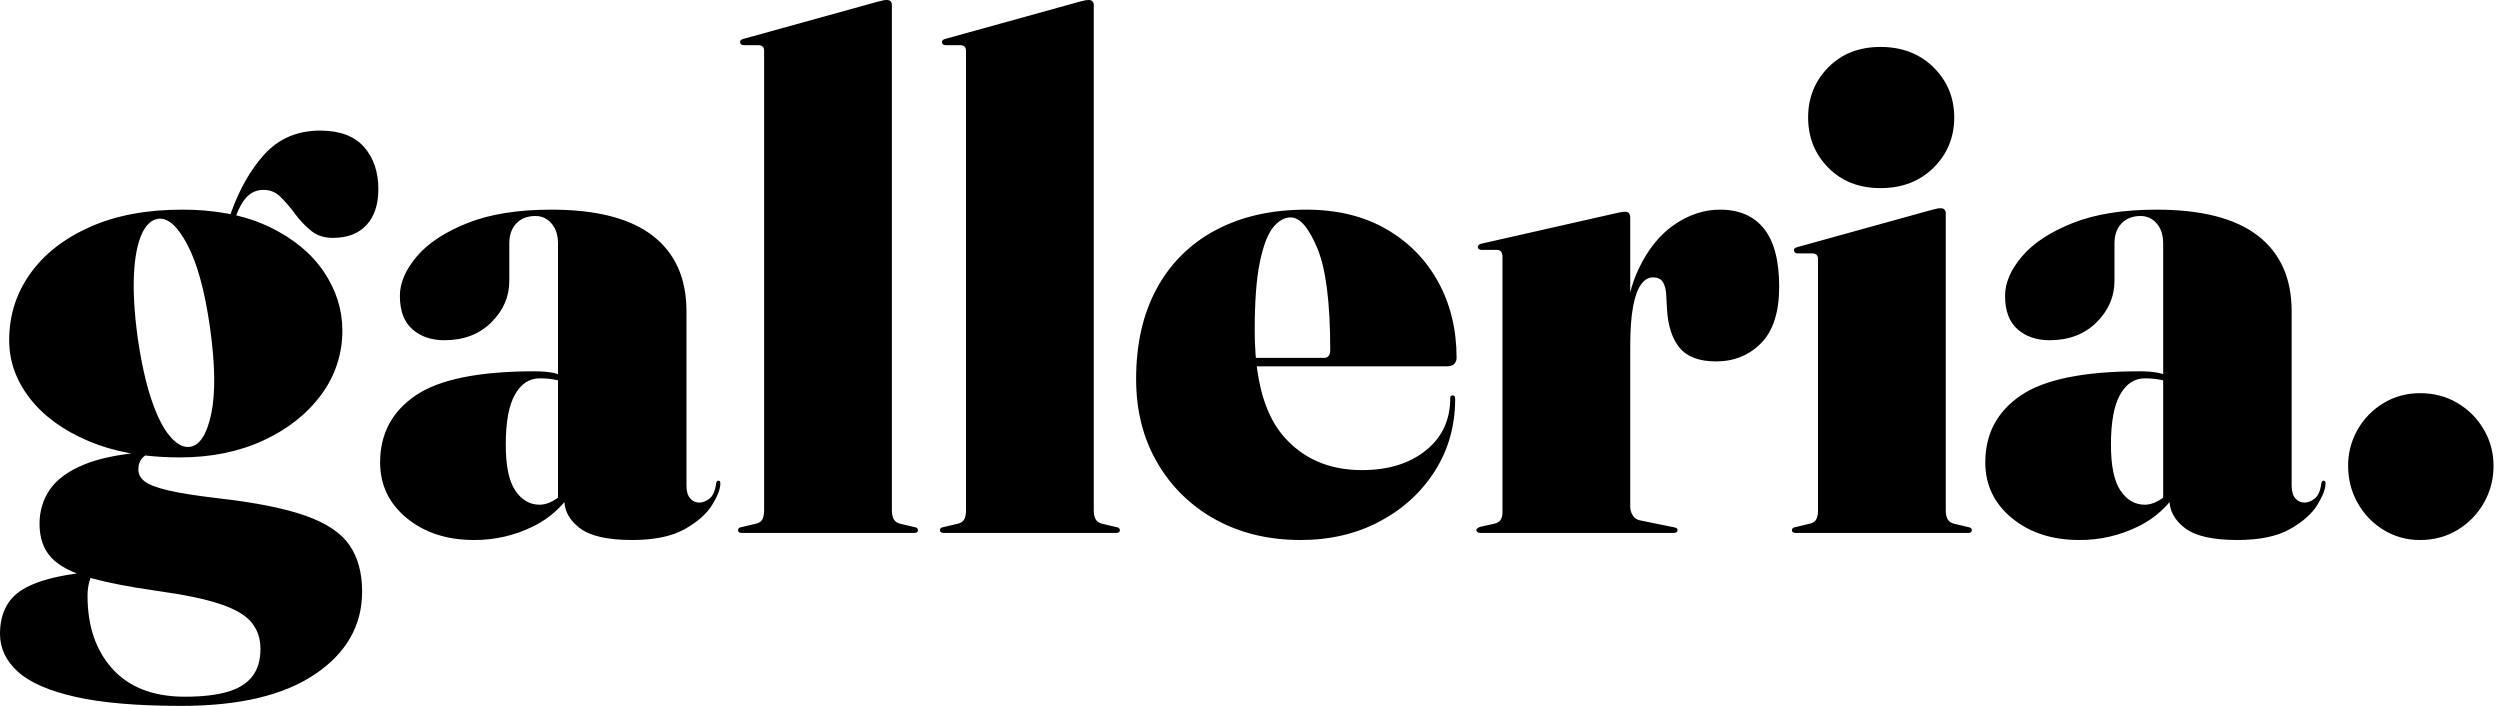
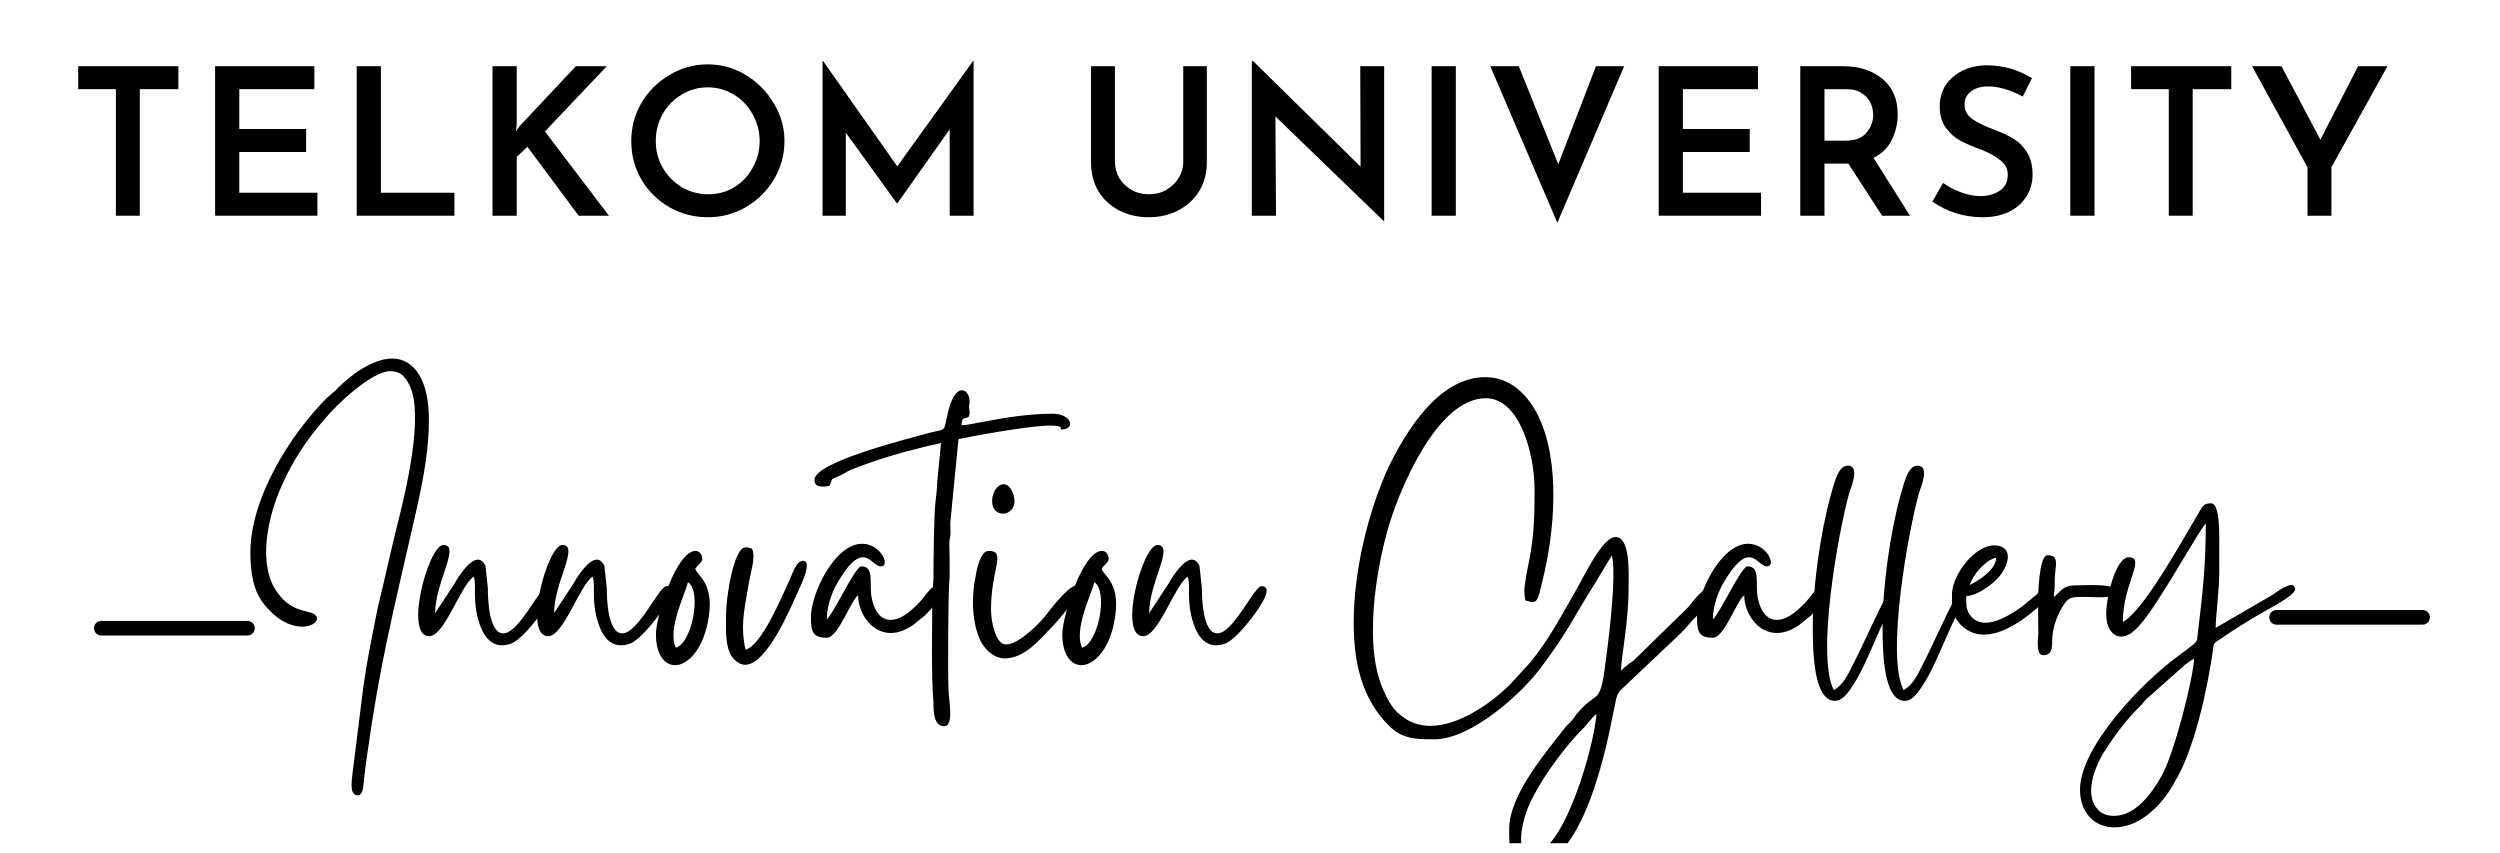
- <svg xmlns="http://www.w3.org/2000/svg" width="170" height="48" viewBox="0 0 170 48">
-   <path d="M12.336 48c3.936 0 6.968-.72 9.096-2.16 2.128-1.44 3.192-3.312 3.192-5.616 0-1.264-.284-2.312-.852-3.144-.568-.832-1.56-1.5-2.976-2.004s-3.388-.9-5.916-1.188c-1.504-.176-2.648-.356-3.432-.54-.784-.184-1.32-.388-1.608-.612-.288-.224-.432-.496-.432-.816 0-.32.088-.576.264-.768.059-.064.116-.117.173-.16l.03-.019.076.008c.726.082 1.489.123 2.289.123 2.112 0 4-.384 5.664-1.152 1.664-.768 2.976-1.804 3.936-3.108a7.21 7.21 0 001.44-4.38c0-1.408-.42-2.736-1.26-3.984-.84-1.248-2.072-2.264-3.696-3.048a10.812 10.812 0 00-2.12-.753l-.142-.032c.188-.499.402-.889.642-1.171.32-.376.728-.564 1.224-.564.448 0 .836.164 1.164.492.328.328.652.708.972 1.14.32.432.68.812 1.08 1.14.4.328.896.492 1.488.492.992 0 1.756-.292 2.292-.876.536-.584.804-1.396.804-2.436 0-1.184-.328-2.144-.984-2.88-.656-.736-1.648-1.104-2.976-1.104-1.552 0-2.82.544-3.804 1.632-.908 1.004-1.65 2.295-2.224 3.872l-.063.179-.255-.05a16.928 16.928 0 00-3.038-.257c-2.416 0-4.504.392-6.264 1.176-1.76.784-3.116 1.844-4.068 3.18C1.1 19.948.624 21.456.624 23.136c0 1.424.468 2.74 1.404 3.948.936 1.208 2.272 2.18 4.008 2.916.81.343 1.693.607 2.647.79l.244.044c-1.274.154-2.33.4-3.167.738-1.088.44-1.872 1.004-2.352 1.692-.48.688-.72 1.472-.72 2.352 0 .96.264 1.724.792 2.292.396.426.972.787 1.728 1.082l.015.007-.102.013c-1.649.233-2.872.61-3.669 1.13C.484 40.772 0 41.76 0 43.104c0 .976.404 1.832 1.212 2.568.808.736 2.116 1.308 3.924 1.716 1.808.408 4.208.612 7.2.612zm-.792-18.348c-.464-.552-.884-1.392-1.26-2.52-.376-1.128-.684-2.524-.924-4.188-.224-1.648-.308-3.064-.252-4.248.056-1.184.228-2.1.516-2.748.288-.648.664-1.004 1.128-1.068.656-.096 1.32.492 1.992 1.764.672 1.272 1.184 3.148 1.536 5.628.352 2.512.38 4.468.084 5.868-.296 1.4-.78 2.148-1.452 2.244-.448.064-.904-.18-1.368-.732zm1.032 17.724c-2.128 0-3.764-.624-4.908-1.872-1.144-1.248-1.716-2.912-1.716-4.992a3.569 3.569 0 01.173-1.133l.028-.079.147.041c1.132.306 2.584.584 4.356.835 1.856.256 3.296.556 4.32.9 1.024.344 1.736.764 2.136 1.26.4.496.6 1.088.6 1.776 0 .784-.188 1.416-.564 1.896-.376.48-.944.828-1.704 1.044-.76.216-1.716.324-2.868.324zM42.984 36.72c1.504 0 2.692-.244 3.564-.732.872-.488 1.496-1.036 1.872-1.644.376-.608.564-1.096.564-1.464 0-.08-.012-.132-.036-.156-.024-.024-.06-.036-.108-.036a.115.115 0 00-.084.036c-.024.024-.044.076-.06.156-.064.496-.212.836-.444 1.02-.232.184-.468.276-.708.276a.784.784 0 01-.612-.288c-.168-.192-.252-.48-.252-.864V21.168c0-2.24-.764-3.952-2.292-5.136-1.528-1.184-3.828-1.776-6.9-1.776-2.272 0-4.172.304-5.7.912-1.528.608-2.676 1.364-3.444 2.268-.768.904-1.152 1.796-1.152 2.676 0 1.024.284 1.784.852 2.28.568.496 1.292.744 2.172.744 1.312 0 2.376-.404 3.192-1.212.816-.808 1.224-1.748 1.224-2.82V16.56c0-.576.16-1.032.48-1.368.32-.336.752-.504 1.296-.504a1.4 1.4 0 011.092.504c.296.336.444.792.444 1.368v8.88l-.052-.017c-.336-.1-.759-.157-1.27-.171l-.262-.004c-3.792 0-6.492.548-8.1 1.644-1.608 1.096-2.412 2.612-2.412 4.548 0 1.536.604 2.8 1.812 3.792 1.208.992 2.732 1.488 4.572 1.488a8.91 8.91 0 004.02-.924 6.539 6.539 0 001.948-1.45l.181-.209.002.053c.05.6.343 1.13.88 1.59l.169.136c.704.536 1.888.804 3.552.804zm-6.288-2.4c-.672 0-1.224-.32-1.656-.96-.432-.64-.648-1.68-.648-3.12 0-1.536.208-2.672.624-3.408.416-.736.976-1.104 1.68-1.104.448 0 .84.04 1.176.12l.072.02v7.967l-.12.089c-.33.226-.652.356-.97.388l-.158.008zm25.488 1.92c.08 0 .14-.016.18-.048.04-.032.06-.08.06-.144a.183.183 0 00-.06-.132c-.04-.04-.116-.068-.228-.084l-.912-.216c-.208-.048-.356-.148-.444-.3-.088-.152-.132-.356-.132-.612V.336a.351.351 0 00-.084-.24C60.508.032 60.424 0 60.312 0c-.096 0-.18.008-.252.024-.072.016-.204.048-.396.096l-9.096 2.52a.533.533 0 00-.168.072.162.162 0 00-.072.144c0 .064.02.116.06.156.04.04.116.06.228.06h.936c.144 0 .248.032.312.096s.096.16.096.288v31.248c0 .256-.04.46-.12.612-.08.152-.232.252-.456.3l-.912.216c-.112.016-.188.044-.228.084a.183.183 0 00-.06.132c0 .064.024.112.072.144a.296.296 0 00.168.048h11.76zm13.728 0c.08 0 .14-.016.18-.048.04-.032.06-.08.06-.144a.183.183 0 00-.06-.132c-.04-.04-.116-.068-.228-.084l-.912-.216c-.208-.048-.356-.148-.444-.3-.088-.152-.132-.356-.132-.612V.336a.351.351 0 00-.084-.24C74.236.032 74.152 0 74.04 0c-.096 0-.18.008-.252.024-.072.016-.204.048-.396.096l-9.096 2.52a.533.533 0 00-.168.072.162.162 0 00-.072.144c0 .064.02.116.06.156.04.04.116.06.228.06h.936c.144 0 .248.032.312.096s.096.16.096.288v31.248c0 .256-.04.46-.12.612-.08.152-.232.252-.456.3l-.912.216c-.112.016-.188.044-.228.084a.183.183 0 00-.06.132c0 .064.024.112.072.144a.296.296 0 00.168.048h11.76zm12.528.48c2 0 3.792-.42 5.376-1.26 1.584-.84 2.836-1.984 3.756-3.432.92-1.448 1.38-3.084 1.38-4.908 0-.096-.02-.16-.06-.192a.207.207 0 00-.132-.048c-.016 0-.044.012-.084.036-.04.024-.06.076-.06.156 0 1.488-.556 2.676-1.668 3.564-1.112.888-2.556 1.332-4.332 1.332-2.208 0-3.976-.756-5.304-2.268-.94-1.071-1.548-2.594-1.823-4.568l-.028-.22h12.915c.192 0 .34-.036.445-.108l.071-.06a.578.578 0 00.156-.408c0-1.92-.416-3.64-1.248-5.16-.832-1.52-2.012-2.72-3.54-3.6-1.528-.88-3.34-1.32-5.436-1.32-2.352 0-4.396.46-6.132 1.38a9.64 9.64 0 00-4.02 3.96c-.944 1.72-1.416 3.78-1.416 6.18 0 2.144.48 4.04 1.44 5.688a10.213 10.213 0 003.96 3.864c1.68.928 3.608 1.392 5.784 1.392zm-3.065-12.675a21.599 21.599 0 01-.055-1.581c0-1.968.116-3.512.348-4.632.232-1.12.532-1.908.9-2.364.368-.456.768-.684 1.2-.684.624 0 1.228.7 1.812 2.1.584 1.4.876 3.708.876 6.924 0 .352-.144.528-.432.528h-4.625l-.024-.291zm28.409 12.195a.393.393 0 00.216-.048.162.162 0 00.072-.144.163.163 0 00-.048-.12c-.032-.032-.096-.056-.192-.072l-2.352-.48a.739.739 0 01-.456-.336 1.052 1.052 0 01-.168-.576V23.52c0-1.088.064-1.976.192-2.664.128-.688.308-1.192.54-1.512.232-.32.5-.48.804-.48.336 0 .568.112.696.336.128.224.2.512.216.864l.048.912c.064 1.168.352 2.06.864 2.676.512.616 1.336.924 2.472.924 1.232 0 2.256-.416 3.072-1.248.816-.832 1.224-2.112 1.224-3.84 0-1.76-.344-3.072-1.032-3.936-.688-.864-1.688-1.296-3-1.296-1.072 0-2.104.34-3.096 1.02-.992.68-1.804 1.688-2.436 3.024a8.783 8.783 0 00-.556 1.555l-.008.03v-5.101a.512.512 0 00-.032-.181l-.04-.083c-.048-.08-.136-.12-.264-.12a1.54 1.54 0 00-.276.024c-.088.016-.204.04-.348.072l-9.12 2.064a.388.388 0 00-.216.096c-.048.048-.072.096-.072.144 0 .048.024.092.072.132.048.04.104.06.168.06h1.056c.144 0 .244.044.3.132a.64.64 0 01.084.348v17.376c0 .192-.04.356-.12.492-.08.136-.232.228-.456.276l-.864.192a.542.542 0 00-.24.096c-.064.048-.096.096-.096.144 0 .048.024.092.072.132.048.04.12.06.216.06h13.104zm14.088-23.448c1.472 0 2.676-.464 3.612-1.392.936-.928 1.404-2.064 1.404-3.408 0-1.344-.468-2.48-1.404-3.408-.936-.928-2.14-1.392-3.612-1.392-1.456 0-2.64.464-3.552 1.392-.912.928-1.368 2.064-1.368 3.408 0 1.344.456 2.48 1.368 3.408.912.928 2.096 1.392 3.552 1.392zm5.976 23.448c.08 0 .14-.016.18-.048.04-.032.06-.08.06-.144a.183.183 0 00-.06-.132c-.04-.04-.116-.068-.228-.084l-.912-.216c-.208-.048-.356-.148-.444-.3-.088-.152-.132-.356-.132-.612V14.496a.351.351 0 00-.084-.24c-.056-.064-.14-.096-.252-.096-.096 0-.18.008-.252.024-.072.016-.204.048-.396.096l-9.096 2.52a.533.533 0 00-.168.072.162.162 0 00-.072.144c0 .064.02.116.06.156.04.04.116.06.228.06h.936c.144 0 .248.032.312.096s.096.16.096.288v17.088c0 .256-.04.46-.12.612-.08.152-.232.252-.456.3l-.912.216c-.112.016-.188.044-.228.084a.183.183 0 00-.06.132c0 .064.024.112.072.144a.296.296 0 00.168.048h11.76zm18.288.48c1.504 0 2.692-.244 3.564-.732.872-.488 1.496-1.036 1.872-1.644.376-.608.564-1.096.564-1.464 0-.08-.012-.132-.036-.156-.024-.024-.06-.036-.108-.036a.115.115 0 00-.084.036c-.024.024-.044.076-.06.156-.064.496-.212.836-.444 1.02-.232.184-.468.276-.708.276a.784.784 0 01-.612-.288c-.168-.192-.252-.48-.252-.864V21.168c0-2.24-.764-3.952-2.292-5.136-1.528-1.184-3.828-1.776-6.9-1.776-2.272 0-4.172.304-5.7.912-1.528.608-2.676 1.364-3.444 2.268-.768.904-1.152 1.796-1.152 2.676 0 1.024.284 1.784.852 2.28.568.496 1.292.744 2.172.744 1.312 0 2.376-.404 3.192-1.212.816-.808 1.224-1.748 1.224-2.82V16.56c0-.576.16-1.032.48-1.368.32-.336.752-.504 1.296-.504a1.4 1.4 0 011.092.504c.296.336.444.792.444 1.368v8.88l-.052-.017c-.336-.1-.759-.157-1.27-.171l-.262-.004c-3.792 0-6.492.548-8.1 1.644-1.608 1.096-2.412 2.612-2.412 4.548 0 1.536.604 2.8 1.812 3.792 1.208.992 2.732 1.488 4.572 1.488a8.91 8.91 0 004.02-.924 6.539 6.539 0 001.948-1.45l.181-.209.002.053c.05.6.343 1.13.88 1.59l.169.136c.704.536 1.888.804 3.552.804zm-6.288-2.4c-.672 0-1.224-.32-1.656-.96-.432-.64-.648-1.68-.648-3.12 0-1.536.208-2.672.624-3.408.416-.736.976-1.104 1.68-1.104.448 0 .84.04 1.176.12l.072.02v7.967l-.12.089c-.33.226-.652.356-.97.388l-.158.008zm18.72 2.4c.944 0 1.792-.228 2.544-.684A5.045 5.045 0 00168.9 34.2c.44-.768.66-1.608.66-2.52 0-.896-.22-1.72-.66-2.472a5.007 5.007 0 00-1.788-1.8c-.752-.448-1.6-.672-2.544-.672-.912 0-1.74.224-2.484.672a4.942 4.942 0 00-1.764 1.8 4.876 4.876 0 00-.648 2.472c0 .912.216 1.752.648 2.52a4.981 4.981 0 001.764 1.836 4.66 4.66 0 002.484.684z" fill="#000" fill-rule="nonzero" />
+ <svg xmlns="http://www.w3.org/2000/svg" width="170" zoomAndPan="magnify" viewBox="0 0 127.5 43.5" height="58" preserveAspectRatio="xMidYMid meet" version="1.0">
+   <defs>
+     <g />
+     <clipPath id="63002f90e9">
+       <path d="M 69 19 L 89 19 L 89 43.004 L 69 43.004 Z M 69 19 " clip-rule="nonzero" />
+     </clipPath>
+   </defs>
+   <g fill="#000000" fill-opacity="1">
+     <g transform="translate(3.488183, 11.00127)">
+       <g>
+         <path d="M 5.609 -7.625 L 5.609 -6.453 L 3.641 -6.453 L 3.641 0 L 2.422 0 L 2.422 -6.453 L 0.5 -6.453 L 0.5 -7.625 Z M 5.609 -7.625 " />
+       </g>
+     </g>
+   </g>
+   <g fill="#000000" fill-opacity="1">
+     <g transform="translate(9.92308, 11.00127)">
+       <g>
+         <path d="M 6.109 -7.625 L 6.109 -6.453 L 2.281 -6.453 L 2.281 -4.422 L 5.688 -4.422 L 5.688 -3.25 L 2.281 -3.25 L 2.281 -1.172 L 6.266 -1.172 L 6.266 0 L 1.047 0 L 1.047 -7.625 Z M 6.109 -7.625 " />
+       </g>
+     </g>
+   </g>
+   <g fill="#000000" fill-opacity="1">
+     <g transform="translate(17.14394, 11.00127)">
+       <g>
+         <path d="M 2.281 -7.625 L 2.281 -1.172 L 6.031 -1.172 L 6.031 0 L 1.047 0 L 1.047 -7.625 Z M 2.281 -7.625 " />
+       </g>
+     </g>
+   </g>
+   <g fill="#000000" fill-opacity="1">
+     <g transform="translate(24.07139, 11.00127)">
+       <g>
+         <path d="M 2.25 -4.312 L 2.422 -4.562 L 5.297 -7.625 L 6.875 -7.625 L 3.719 -4.297 L 6.984 0 L 5.438 0 L 2.828 -3.516 L 2.281 -3 L 2.281 0 L 1.047 0 L 1.047 -7.625 L 2.281 -7.625 L 2.281 -4.703 Z M 2.25 -4.312 " />
+       </g>
+     </g>
+   </g>
+   <g fill="#000000" fill-opacity="1">
+     <g transform="translate(31.61713, 11.00127)">
+       <g>
+         <path d="M 0.578 -3.812 C 0.578 -4.508 0.75 -5.156 1.094 -5.75 C 1.445 -6.344 1.922 -6.816 2.516 -7.172 C 3.117 -7.535 3.773 -7.719 4.484 -7.719 C 5.18 -7.719 5.828 -7.535 6.422 -7.172 C 7.016 -6.816 7.488 -6.336 7.844 -5.734 C 8.207 -5.141 8.391 -4.5 8.391 -3.812 C 8.391 -3.102 8.211 -2.453 7.859 -1.859 C 7.504 -1.266 7.023 -0.789 6.422 -0.438 C 5.828 -0.094 5.18 0.078 4.484 0.078 C 3.773 0.078 3.117 -0.094 2.516 -0.438 C 1.922 -0.781 1.445 -1.25 1.094 -1.844 C 0.75 -2.438 0.578 -3.094 0.578 -3.812 Z M 1.828 -3.812 C 1.828 -3.312 1.945 -2.852 2.188 -2.438 C 2.426 -2.031 2.75 -1.703 3.156 -1.453 C 3.57 -1.211 4.023 -1.094 4.516 -1.094 C 4.992 -1.094 5.43 -1.211 5.828 -1.453 C 6.223 -1.691 6.535 -2.02 6.766 -2.438 C 7.004 -2.852 7.125 -3.312 7.125 -3.812 C 7.125 -4.301 7.004 -4.754 6.766 -5.172 C 6.535 -5.598 6.219 -5.93 5.812 -6.172 C 5.406 -6.422 4.961 -6.547 4.484 -6.547 C 3.992 -6.547 3.547 -6.422 3.141 -6.172 C 2.734 -5.93 2.41 -5.598 2.172 -5.172 C 1.941 -4.754 1.828 -4.301 1.828 -3.812 Z M 1.828 -3.812 " />
+       </g>
+     </g>
+   </g>
+   <g fill="#000000" fill-opacity="1">
+     <g transform="translate(40.90246, 11.00127)">
+       <g>
+         <path d="M 8.75 -7.906 L 8.75 0 L 7.531 0 L 7.531 -4.406 L 4.859 -0.625 L 4.844 -0.625 L 2.234 -4.234 L 2.234 0 L 1.047 0 L 1.047 -7.906 L 1.062 -7.906 L 4.859 -2.516 L 8.734 -7.906 Z M 8.75 -7.906 " />
+       </g>
+     </g>
+   </g>
+   <g fill="#000000" fill-opacity="1">
+     <g transform="translate(54.70494, 11.00127)">
+       <g>
+         <path d="M 2.156 -2.75 C 2.156 -2.457 2.227 -2.18 2.375 -1.922 C 2.531 -1.672 2.738 -1.469 3 -1.312 C 3.27 -1.164 3.562 -1.094 3.875 -1.094 C 4.207 -1.094 4.504 -1.164 4.766 -1.312 C 5.035 -1.469 5.25 -1.672 5.406 -1.922 C 5.562 -2.172 5.641 -2.445 5.641 -2.75 L 5.641 -7.625 L 6.844 -7.625 L 6.844 -2.719 C 6.844 -2.164 6.711 -1.676 6.453 -1.25 C 6.191 -0.832 5.832 -0.504 5.375 -0.266 C 4.926 -0.035 4.426 0.078 3.875 0.078 C 3.332 0.078 2.832 -0.035 2.375 -0.266 C 1.926 -0.504 1.57 -0.832 1.312 -1.25 C 1.062 -1.676 0.938 -2.164 0.938 -2.719 L 0.938 -7.625 L 2.156 -7.625 Z M 2.156 -2.75 " />
+       </g>
+     </g>
+   </g>
+   <g fill="#000000" fill-opacity="1">
+     <g transform="translate(62.79561, 11.00127)">
+       <g>
+         <path d="M 7.797 -7.625 L 7.797 0.266 L 7.766 0.266 L 2.25 -5.062 L 2.281 0 L 1.047 0 L 1.047 -7.891 L 1.109 -7.891 L 6.594 -2.5 L 6.578 -7.625 Z M 7.797 -7.625 " />
+       </g>
+     </g>
+   </g>
+   <g fill="#000000" fill-opacity="1">
+     <g transform="translate(71.96568, 11.00127)">
+       <g>
+         <path d="M 2.281 -7.625 L 2.281 0 L 1.047 0 L 1.047 -7.625 Z M 2.281 -7.625 " />
+       </g>
+     </g>
+   </g>
+   <g fill="#000000" fill-opacity="1">
+     <g transform="translate(75.61302, 11.00127)">
+       <g>
+         <path d="M 7.219 -7.625 L 3.812 0.359 L 0.391 -7.625 L 1.844 -7.625 L 3.859 -2.625 L 5.781 -7.625 Z M 7.219 -7.625 " />
+       </g>
+     </g>
+   </g>
+   <g fill="#000000" fill-opacity="1">
+     <g transform="translate(83.54651, 11.00127)">
+       <g>
+         <path d="M 6.109 -7.625 L 6.109 -6.453 L 2.281 -6.453 L 2.281 -4.422 L 5.688 -4.422 L 5.688 -3.25 L 2.281 -3.25 L 2.281 -1.172 L 6.266 -1.172 L 6.266 0 L 1.047 0 L 1.047 -7.625 Z M 6.109 -7.625 " />
+       </g>
+     </g>
+   </g>
+   <g fill="#000000" fill-opacity="1">
+     <g transform="translate(90.76737, 11.00127)">
+       <g>
+         <path d="M 5.219 0 L 3.5 -2.656 L 2.281 -2.656 L 2.281 0 L 1.047 0 L 1.047 -7.625 L 3.203 -7.625 C 4.055 -7.625 4.738 -7.406 5.25 -6.969 C 5.758 -6.539 6.016 -5.941 6.016 -5.172 C 6.016 -4.711 5.914 -4.281 5.719 -3.875 C 5.52 -3.469 5.207 -3.16 4.781 -2.953 L 6.641 0 Z M 2.281 -3.828 L 3.359 -3.828 C 3.848 -3.828 4.203 -3.961 4.422 -4.234 C 4.648 -4.504 4.766 -4.805 4.766 -5.141 C 4.766 -5.336 4.723 -5.535 4.641 -5.734 C 4.555 -5.93 4.41 -6.098 4.203 -6.234 C 4.004 -6.379 3.738 -6.453 3.406 -6.453 L 2.281 -6.453 Z M 2.281 -3.828 " />
+       </g>
+     </g>
+   </g>
+   <g fill="#000000" fill-opacity="1">
+     <g transform="translate(98.114, 11.00127)">
+       <g>
+         <path d="M 5.047 -6.078 C 4.391 -6.422 3.805 -6.594 3.297 -6.594 C 2.922 -6.594 2.625 -6.508 2.406 -6.344 C 2.188 -6.176 2.078 -5.945 2.078 -5.656 C 2.078 -5.363 2.211 -5.117 2.484 -4.922 C 2.766 -4.734 3.156 -4.547 3.656 -4.359 C 4.031 -4.223 4.348 -4.07 4.609 -3.906 C 4.879 -3.738 5.102 -3.504 5.281 -3.203 C 5.457 -2.91 5.547 -2.539 5.547 -2.094 C 5.547 -1.688 5.441 -1.316 5.234 -0.984 C 5.035 -0.66 4.742 -0.398 4.359 -0.203 C 3.973 -0.016 3.52 0.078 3 0.078 C 2.539 0.078 2.086 0.008 1.641 -0.125 C 1.191 -0.27 0.789 -0.469 0.438 -0.719 L 0.984 -1.672 C 1.242 -1.484 1.551 -1.32 1.906 -1.188 C 2.258 -1.062 2.586 -1 2.891 -1 C 3.254 -1 3.578 -1.086 3.859 -1.266 C 4.141 -1.441 4.281 -1.719 4.281 -2.094 C 4.281 -2.383 4.16 -2.625 3.922 -2.812 C 3.691 -3.008 3.367 -3.191 2.953 -3.359 C 2.516 -3.516 2.148 -3.672 1.859 -3.828 C 1.578 -3.984 1.332 -4.203 1.125 -4.484 C 0.914 -4.773 0.812 -5.133 0.812 -5.562 C 0.812 -6.176 1.023 -6.672 1.453 -7.047 C 1.879 -7.43 2.438 -7.641 3.125 -7.672 C 3.625 -7.672 4.062 -7.613 4.438 -7.5 C 4.82 -7.383 5.18 -7.223 5.516 -7.016 Z M 5.047 -6.078 " />
+       </g>
+     </g>
+   </g>
+   <g fill="#000000" fill-opacity="1">
+     <g transform="translate(104.5384, 11.00127)">
+       <g>
+         <path d="M 2.281 -7.625 L 2.281 0 L 1.047 0 L 1.047 -7.625 Z M 2.281 -7.625 " />
+       </g>
+     </g>
+   </g>
+   <g fill="#000000" fill-opacity="1">
+     <g transform="translate(108.1858, 11.00127)">
+       <g>
+         <path d="M 5.609 -7.625 L 5.609 -6.453 L 3.641 -6.453 L 3.641 0 L 2.422 0 L 2.422 -6.453 L 0.5 -6.453 L 0.5 -7.625 Z M 5.609 -7.625 " />
+       </g>
+     </g>
+   </g>
+   <g fill="#000000" fill-opacity="1">
+     <g transform="translate(114.6206, 11.00127)">
+       <g>
+         <path d="M 7.141 -7.625 L 4.281 -2.469 L 4.281 0 L 3.062 0 L 3.062 -2.469 L 0.234 -7.625 L 1.734 -7.625 L 3.719 -3.875 L 5.641 -7.625 Z M 7.141 -7.625 " />
+       </g>
+     </g>
+   </g>
+   <g fill="#000000" fill-opacity="1">
+     <g transform="translate(11.75719, 33.49745)">
+       <g>
+         <path d="M 1.012 -5.32 C 1.012 -4.27 1.172 -3.316 1.738 -2.648 C 2.426 -1.801 3.137 -1.539 3.641 -1.539 C 4.391 -1.539 4.715 -2.082 4.047 -2.266 C 3.844 -2.328 3.68 -2.348 3.48 -2.426 C 3.055 -2.57 2.73 -2.832 2.469 -3.176 C 1.293 -4.613 1.941 -7.242 2.59 -8.68 C 3.137 -9.953 3.902 -11.105 4.812 -12.137 C 5.359 -12.824 7.203 -14.566 8.133 -14.566 C 8.656 -14.566 8.879 -14.344 9.145 -13.816 C 9.852 -12.32 8.961 -8.559 8.598 -7.102 C 8.211 -5.582 7.891 -4.066 7.523 -2.57 C 7.203 -1.012 6.879 0.586 6.695 2.164 L 6.23 5.867 C 6.191 6.27 6.07 6.918 6.371 7.039 C 6.414 7.059 6.453 7.059 6.492 7.059 C 6.797 7.059 6.777 6.453 6.816 6.168 C 6.859 5.766 6.918 5.32 6.98 4.914 C 7.605 0.406 8.312 -2.348 9.305 -6.715 C 9.73 -8.559 10.68 -12.48 9.668 -14.301 C 9.285 -14.969 8.777 -15.211 8.254 -15.211 C 7.242 -15.211 6.129 -14.363 5.48 -13.715 C 5.301 -13.512 5.137 -13.41 4.938 -13.23 C 3.016 -11.309 1.012 -8.07 1.012 -5.32 Z M 1.012 -5.32 " />
+       </g>
+     </g>
+   </g>
+   <g fill="#000000" fill-opacity="1">
+     <g transform="translate(21.32104, 33.49745)">
+       <g>
+         <path d="M 0.566 -1.051 C 1.355 -1.051 2.164 -3.641 2.832 -4.086 C 3.016 -3.703 2.73 -2.895 3.137 -1.68 C 3.316 -1.133 3.66 -0.586 4.289 -0.586 C 4.41 -0.586 4.531 -0.605 4.672 -0.648 C 5.137 -0.77 5.785 -1.578 6.07 -1.941 C 6.191 -2.105 7.383 -3.602 6.594 -3.602 C 6.23 -3.602 5.16 -1.195 4.348 -1.195 C 3.602 -1.195 3.559 -2.992 3.559 -3.5 L 3.438 -4.633 C 3.336 -4.855 3.195 -4.957 3.055 -4.957 C 2.57 -4.957 1.961 -3.926 1.84 -3.703 L 0.871 -2.227 C 0.871 -3.805 2.184 -5.703 1.293 -5.703 C 0.527 -5.703 -0.727 -1.051 0.566 -1.051 Z M 0.566 -1.051 " />
+       </g>
+     </g>
+   </g>
+   <g fill="#000000" fill-opacity="1">
+     <g transform="translate(27.38689, 33.49745)">
+       <g>
+         <path d="M 0.566 -1.051 C 1.355 -1.051 2.164 -3.641 2.832 -4.086 C 3.016 -3.703 2.73 -2.895 3.137 -1.68 C 3.316 -1.133 3.66 -0.586 4.289 -0.586 C 4.41 -0.586 4.531 -0.605 4.672 -0.648 C 5.137 -0.77 5.785 -1.578 6.07 -1.941 C 6.191 -2.105 7.383 -3.602 6.594 -3.602 C 6.23 -3.602 5.16 -1.195 4.348 -1.195 C 3.602 -1.195 3.559 -2.992 3.559 -3.5 L 3.438 -4.633 C 3.336 -4.855 3.195 -4.957 3.055 -4.957 C 2.57 -4.957 1.961 -3.926 1.84 -3.703 L 0.871 -2.227 C 0.871 -3.805 2.184 -5.703 1.293 -5.703 C 0.527 -5.703 -0.727 -1.051 0.566 -1.051 Z M 0.566 -1.051 " />
+       </g>
+     </g>
+   </g>
+   <g fill="#000000" fill-opacity="1">
+     <g transform="translate(33.45275, 33.49745)">
+       <g>
+         <path d="M 1.012 -0.465 C 0.566 -1.395 1.496 -3.215 1.637 -3.805 C 2.348 -3.336 1.84 -0.688 1.012 -0.465 Z M 0 -1.152 C 0 -0.102 0.445 0.426 0.973 0.426 C 1.578 0.426 2.328 -0.281 2.629 -1.68 C 3.074 -3.762 2.105 -4.105 2.004 -4.492 C 2.105 -4.652 2.285 -4.773 2.348 -4.914 C 2.406 -5.078 2.285 -5.402 2.023 -5.402 C 1.031 -5.402 0 -2.062 0 -1.152 Z M 0 -1.152 " />
+       </g>
+     </g>
+   </g>
+   <g fill="#000000" fill-opacity="1">
+     <g transform="translate(37.01139, 33.49745)">
+       <g>
+         <path d="M 0.02 -2.203 C 0.02 -1.516 -0.082 -0.363 0.445 0.141 C 0.629 0.324 0.809 0.406 0.992 0.406 C 2.082 0.406 3.277 -2.426 3.582 -3.094 C 3.781 -3.539 4.469 -4.895 3.945 -4.895 C 3.559 -4.895 3.379 -4.125 3.176 -3.742 C 2.852 -3.055 1.82 -0.566 1.012 -0.363 C 0.75 -1.516 0.93 -2.305 1.133 -3.5 C 1.254 -4.328 1.559 -5.059 1.336 -5.523 C 1.195 -5.543 1.195 -5.582 1.012 -5.582 C 0.406 -5.582 0.02 -3.035 0.02 -2.203 Z M 0.02 -2.203 " />
+       </g>
+     </g>
+   </g>
+   <g fill="#000000" fill-opacity="1">
+     <g transform="translate(41.35859, 33.49745)">
+       <g>
+         <path d="M 0 -2.043 C 0 -1.316 0.062 -0.973 0.809 -0.973 C 1.395 -0.973 2.023 -2.871 2.406 -3.137 C 2.406 -2.266 3.055 -1.215 4.066 -1.215 C 4.41 -1.215 4.793 -1.336 5.199 -1.617 L 5.805 -2.105 C 6.836 -3.094 6.715 -3.602 6.414 -3.602 C 6.293 -3.602 6.148 -3.539 6.047 -3.398 C 5.766 -3.094 5.703 -2.914 5.32 -2.57 C 4.875 -2.125 4.449 -1.883 4.066 -1.883 C 3.641 -1.883 3.277 -2.203 3.113 -2.934 C 2.934 -3.703 3.277 -4.613 2.57 -4.613 C 2.305 -4.613 1.477 -2.895 1.07 -2.266 L 0.91 -2.023 C 0.809 -1.902 0.871 -1.98 0.809 -1.922 C 0.809 -2.59 1.094 -3.359 1.355 -3.781 C 1.941 -4.793 2.348 -5.078 2.648 -5.078 C 3.035 -5.078 3.277 -4.613 3.559 -4.613 C 4.086 -4.613 3.559 -5.766 2.609 -5.766 C 1.195 -5.766 0 -3.195 0 -2.043 Z M 0 -2.043 " />
+       </g>
+     </g>
+   </g>
+   <g fill="#000000" fill-opacity="1">
+     <g transform="translate(47.22225, 33.49745)">
+       <g>
+         <path d="M -5.684 -9.023 C -5.684 -8.738 -5.48 -8.68 -5.258 -8.68 C -5.137 -8.68 -5.016 -8.699 -4.914 -8.719 C -4.734 -9.102 -4.938 -9.023 -4.43 -9.223 C -4.188 -9.324 -4.004 -9.469 -3.762 -9.566 C -2.508 -10.055 -1.355 -10.398 -0.02 -10.723 C 0.184 -10.781 0.648 -10.863 0.77 -10.902 L 0.586 -9.023 C 0.566 -8.758 0.547 -8.312 0.504 -8.051 C 0.406 -7.465 0.383 -4.734 0.383 -3.965 L 0.324 -3.016 C 0.324 -1.539 0.262 0.871 0.383 2.328 C 0.383 2.812 0.406 3.539 0.93 3.539 C 1.457 3.539 1.152 2.145 1.152 1.68 C 1.113 0.789 1.133 -3.258 1.195 -3.863 C 1.234 -4.289 1.195 -5.199 1.195 -5.785 C 1.195 -6.07 1.254 -6.07 1.254 -6.332 C 1.254 -6.535 1.234 -6.777 1.254 -6.957 L 1.66 -11.105 C 2.145 -11.207 5.219 -11.793 6.332 -11.793 C 6.473 -11.793 6.574 -11.793 6.656 -11.773 C 6.898 -11.711 6.836 -11.793 6.898 -11.59 C 7.668 -11.59 7.426 -12.398 6.473 -12.398 C 5.238 -12.398 4.047 -12.199 2.871 -11.977 C 2.57 -11.934 2.145 -11.812 1.82 -11.812 C 1.82 -12.461 2.227 -11.934 2.227 -12.461 C 2.227 -12.582 2.203 -12.664 2.203 -12.723 C 2.184 -12.926 2.227 -12.766 2.227 -13.008 C 2.227 -13.332 2.062 -13.594 1.84 -13.594 C 1.578 -13.594 1.254 -13.23 1.051 -12.137 C 0.91 -11.449 0.973 -11.633 0.121 -11.41 C -1.031 -11.086 -5.684 -9.934 -5.684 -9.023 Z M -5.684 -9.023 " />
+       </g>
+     </g>
+   </g>
+   <g fill="#000000" fill-opacity="1">
+     <g transform="translate(49.56772, 33.49745)">
+       <g>
+         <path d="M 1.68 0.082 C 2.629 0.082 3.398 -0.809 3.883 -1.316 C 4.207 -1.637 5.422 -2.992 5.422 -3.379 C 5.422 -3.559 5.359 -3.621 5.281 -3.621 C 4.895 -3.621 3.824 -2.184 3.742 -2.082 C 3.438 -1.699 2.387 -0.629 1.738 -0.629 C 1.195 -0.629 0.973 -1.82 0.973 -2.426 C 0.973 -4.492 1.781 -5.402 0.848 -5.402 C 0.445 -5.402 0.242 -4.492 0.184 -4.066 C -0.039 -3.035 0 -1.637 0.484 -0.727 C 0.707 -0.344 1.133 0.082 1.68 0.082 Z M 1.031 -7.949 C 1.031 -7.504 1.293 -7.301 1.578 -7.301 C 1.98 -7.301 2.406 -7.746 2.023 -8.496 C 1.902 -8.719 1.762 -8.801 1.617 -8.801 C 1.316 -8.801 1.031 -8.414 1.031 -7.949 Z M 1.031 -7.949 " />
+       </g>
+     </g>
+   </g>
+   <g fill="#000000" fill-opacity="1">
+     <g transform="translate(54.17777, 33.49745)">
+       <g>
+         <path d="M 1.012 -0.465 C 0.566 -1.395 1.496 -3.215 1.637 -3.805 C 2.348 -3.336 1.84 -0.688 1.012 -0.465 Z M 0 -1.152 C 0 -0.102 0.445 0.426 0.973 0.426 C 1.578 0.426 2.328 -0.281 2.629 -1.68 C 3.074 -3.762 2.105 -4.105 2.004 -4.492 C 2.105 -4.652 2.285 -4.773 2.348 -4.914 C 2.406 -5.078 2.285 -5.402 2.023 -5.402 C 1.031 -5.402 0 -2.062 0 -1.152 Z M 0 -1.152 " />
+       </g>
+     </g>
+   </g>
+   <g fill="#000000" fill-opacity="1">
+     <g transform="translate(57.73641, 33.49745)">
+       <g>
+         <path d="M 0.566 -1.051 C 1.355 -1.051 2.164 -3.641 2.832 -4.086 C 3.016 -3.703 2.73 -2.895 3.137 -1.68 C 3.316 -1.133 3.66 -0.586 4.289 -0.586 C 4.41 -0.586 4.531 -0.605 4.672 -0.648 C 5.137 -0.77 5.785 -1.578 6.07 -1.941 C 6.191 -2.105 7.383 -3.602 6.594 -3.602 C 6.23 -3.602 5.16 -1.195 4.348 -1.195 C 3.602 -1.195 3.559 -2.992 3.559 -3.5 L 3.438 -4.633 C 3.336 -4.855 3.195 -4.957 3.055 -4.957 C 2.57 -4.957 1.961 -3.926 1.84 -3.703 L 0.871 -2.227 C 0.871 -3.805 2.184 -5.703 1.293 -5.703 C 0.527 -5.703 -0.727 -1.051 0.566 -1.051 Z M 0.566 -1.051 " />
+       </g>
+     </g>
+   </g>
+   <g fill="#000000" fill-opacity="1">
+     <g transform="translate(63.80227, 33.49745)">
+       <g />
+     </g>
+   </g>
+   <g clip-path="url(#63002f90e9)">
+     <g fill="#000000" fill-opacity="1">
+       <g transform="translate(69.03912, 33.49745)">
+         <g>
+           <path d="M 9.082 10.055 C 8.211 10.055 8.598 8.535 8.777 7.992 C 9.223 6.676 10.621 4.734 11.672 3.68 C 11.934 3.438 12.098 3.137 12.379 2.914 C 12.301 4.391 10.742 10.055 9.082 10.055 Z M 0 -1.738 C 0 0.363 0.445 2.145 1.762 3.48 C 2.469 4.207 3.176 4.207 4.125 4.207 C 5.969 4.207 8.578 1.902 9.609 0.465 C 10.945 -1.316 11.188 -1.98 12.301 -3.742 L 13.168 -5.18 C 13.434 -4.027 12.945 -0.445 12.766 0.871 C 12.5 2.469 12.359 1.699 11.328 2.973 C 11.188 3.215 11.004 3.359 10.82 3.559 C 9.852 4.812 7.93 7.02 7.93 8.777 C 7.93 9.711 7.867 10.699 9.285 10.699 C 9.566 10.699 10.035 10.398 10.234 10.234 C 11.977 8.801 12.844 4.895 13.25 2.793 C 13.352 2.449 13.352 1.941 13.613 1.699 L 16.648 -1.172 C 16.93 -1.438 17.113 -1.699 17.375 -1.961 C 17.559 -2.164 19.035 -3.559 18.246 -3.559 C 17.84 -3.559 17.316 -2.852 17.074 -2.547 L 14.262 0.203 C 14.121 0.305 14.078 0.305 13.938 0.445 C 13.754 0.547 13.754 0.629 13.633 0.707 C 13.652 -0.102 14.02 -1.738 14.02 -3.559 C 14.02 -4.246 14.121 -6.109 13.352 -6.109 C 12.684 -6.109 11.773 -4.148 11.328 -3.379 C 10.52 -1.98 10.035 -1.012 9.043 0.242 L 7.949 1.438 C 7.039 2.328 5.402 3.52 3.902 3.52 C 3.359 3.52 2.832 3.359 2.367 2.953 C 2.004 2.691 1.762 2.227 1.578 1.84 C 0.445 -0.465 1.152 -4.531 1.801 -6.715 C 2.367 -8.598 4.27 -13.188 6.734 -13.188 C 8.496 -13.188 9.223 -10.277 9.223 -8.559 C 9.223 -6.816 9.184 -5.945 8.82 -4.27 C 8.738 -3.66 8.637 -3.438 8.758 -2.871 C 8.922 -2.832 9.043 -2.793 9.125 -2.793 C 9.367 -2.793 9.426 -3.016 9.609 -3.805 C 10.258 -6.371 10.559 -9.934 9.406 -12.301 C 8.719 -13.652 7.77 -14.262 6.715 -14.262 C 4.348 -14.262 2.691 -11.551 1.762 -9.648 C 0.707 -7.324 0 -4.328 0 -1.738 Z M 0 -1.738 " />
+         </g>
+       </g>
+     </g>
+   </g>
+   <g fill="#000000" fill-opacity="1">
+     <g transform="translate(86.54924, 33.49745)">
+       <g>
+         <path d="M 0 -2.043 C 0 -1.316 0.062 -0.973 0.809 -0.973 C 1.395 -0.973 2.023 -2.871 2.406 -3.137 C 2.406 -2.266 3.055 -1.215 4.066 -1.215 C 4.41 -1.215 4.793 -1.336 5.199 -1.617 L 5.805 -2.105 C 6.836 -3.094 6.715 -3.602 6.414 -3.602 C 6.293 -3.602 6.148 -3.539 6.047 -3.398 C 5.766 -3.094 5.703 -2.914 5.32 -2.57 C 4.875 -2.125 4.449 -1.883 4.066 -1.883 C 3.641 -1.883 3.277 -2.203 3.113 -2.934 C 2.934 -3.703 3.277 -4.613 2.57 -4.613 C 2.305 -4.613 1.477 -2.895 1.07 -2.266 L 0.91 -2.023 C 0.809 -1.902 0.871 -1.98 0.809 -1.922 C 0.809 -2.59 1.094 -3.359 1.355 -3.781 C 1.941 -4.793 2.348 -5.078 2.648 -5.078 C 3.035 -5.078 3.277 -4.613 3.559 -4.613 C 4.086 -4.613 3.559 -5.766 2.609 -5.766 C 1.195 -5.766 0 -3.195 0 -2.043 Z M 0 -2.043 " />
+       </g>
+     </g>
+   </g>
+   <g fill="#000000" fill-opacity="1">
+     <g transform="translate(92.4129, 33.49745)">
+       <g>
+         <path d="M 0.039 -1.559 C 0.039 -0.242 0.082 2.246 1.172 2.246 C 1.68 2.246 2.062 1.477 2.285 1.133 C 2.73 0.383 3.277 -1.031 3.703 -1.902 C 3.805 -2.105 4.43 -3.277 4.43 -3.398 C 4.43 -3.5 4.348 -3.621 4.246 -3.621 C 4.148 -3.621 4.027 -3.539 3.902 -3.297 C 3.258 -2.145 2.672 -0.727 2.062 0.445 C 1.84 0.91 1.559 1.457 1.113 1.699 C 0.203 -0.039 1.336 -6.332 1.902 -8.375 C 1.961 -8.578 2.488 -9.75 1.82 -9.75 C 1.293 -9.75 1.113 -8.738 0.93 -8.152 C 0.426 -6.293 0.039 -3.559 0.039 -1.559 Z M 0.039 -1.559 " />
+       </g>
+     </g>
+   </g>
+   <g fill="#000000" fill-opacity="1">
+     <g transform="translate(95.97154, 33.49745)">
+       <g>
+         <path d="M 0.039 -1.559 C 0.039 -0.242 0.082 2.246 1.172 2.246 C 1.68 2.246 2.062 1.477 2.285 1.133 C 2.73 0.383 3.277 -1.031 3.703 -1.902 C 3.805 -2.105 4.43 -3.277 4.43 -3.398 C 4.43 -3.5 4.348 -3.621 4.246 -3.621 C 4.148 -3.621 4.027 -3.539 3.902 -3.297 C 3.258 -2.145 2.672 -0.727 2.062 0.445 C 1.84 0.91 1.559 1.457 1.113 1.699 C 0.203 -0.039 1.336 -6.332 1.902 -8.375 C 1.961 -8.578 2.488 -9.75 1.82 -9.75 C 1.293 -9.75 1.113 -8.738 0.93 -8.152 C 0.426 -6.293 0.039 -3.559 0.039 -1.559 Z M 0.039 -1.559 " />
+       </g>
+     </g>
+   </g>
+   <g fill="#000000" fill-opacity="1">
+     <g transform="translate(99.53018, 33.49745)">
+       <g>
+         <path d="M 0.93 -3.66 C 1.07 -4.168 1.738 -4.957 2.285 -5.059 C 2.227 -4.41 1.438 -3.926 0.93 -3.66 Z M 0.02 -3.176 C 0.02 -2.609 0 -2.105 0.484 -1.617 C 0.828 -1.273 1.234 -1.133 1.66 -1.133 C 2.895 -1.133 4.289 -2.367 5.035 -3.113 C 5.219 -3.336 5.219 -3.359 5.16 -3.66 C 4.551 -3.66 4.875 -3.582 4.047 -2.934 C 3.902 -2.832 3.844 -2.75 3.68 -2.629 C 3.277 -2.328 2.426 -1.738 1.719 -1.738 C 1.477 -1.738 1.234 -1.82 1.051 -2.004 C 0.707 -2.348 0.75 -2.672 0.75 -3.094 C 1.375 -3.137 2.105 -3.723 2.426 -4.086 C 3.055 -4.875 3.055 -5.684 2.164 -5.684 C 1.195 -5.684 0.02 -4.188 0.02 -3.176 Z M 0.02 -3.176 " />
+       </g>
+     </g>
+   </g>
+   <g fill="#000000" fill-opacity="1">
+     <g transform="translate(103.9178, 33.49745)">
+       <g>
+         <path d="M 0.281 -0.082 C 0.91 -0.082 0.668 -0.77 0.789 -1.293 C 0.871 -1.781 1.051 -2.184 1.254 -2.527 C 1.578 -3.055 1.68 -3.055 2.449 -3.055 C 2.672 -3.055 2.973 -3.035 3.238 -3.035 C 3.641 -3.035 3.965 -3.074 3.965 -3.359 C 3.965 -3.621 3.336 -3.66 2.75 -3.66 C 2.406 -3.66 2.062 -3.641 1.883 -3.641 C 1.254 -3.641 1.133 -3.258 0.828 -3.055 C 0.828 -3.316 0.871 -3.297 0.871 -3.582 C 0.871 -3.781 0.871 -4.027 0.891 -4.227 C 0.949 -4.793 1.051 -5.18 0.504 -5.18 C 0.062 -5.18 0.02 -3.074 0.02 -2.711 C 0.039 -2.203 0.02 -1.699 0.039 -1.215 C 0.039 -1.07 -0.121 -0.082 0.281 -0.082 Z M 0.281 -0.082 " />
+       </g>
+     </g>
+   </g>
+   <g fill="#000000" fill-opacity="1">
+     <g transform="translate(107.2136, 33.49745)">
+       <g>
+         <path d="M 0.586 8.113 C 0.262 8.113 -0.062 7.992 -0.223 7.789 C -1.031 6.918 -0.223 5.281 0.262 4.594 C 0.77 3.824 1.254 3.195 1.902 2.547 C 2.062 2.406 2.145 2.246 2.266 2.145 L 4.246 0.383 C 4.41 0.262 4.531 0.184 4.691 0.082 C 4.594 1.336 3.66 4.914 3.055 6.027 C 2.57 6.898 1.738 8.113 0.586 8.113 Z M 1.051 -1.781 C 1.051 -3.723 2.246 -5.078 1.355 -5.078 C 0.688 -5.078 0.203 -3.055 0.203 -2.184 C 0.203 -1.477 0.527 -1.031 0.973 -1.031 C 1.195 -1.031 1.438 -1.152 1.68 -1.375 C 2.227 -1.883 2.852 -2.914 3.258 -3.559 C 3.582 -4.027 5.098 -6.676 5.281 -6.797 C 5.281 -4.469 5.098 -3.094 4.855 -1.031 C 4.836 -0.668 4.652 -0.668 4.289 -0.344 C 4.125 -0.223 4.047 -0.184 3.902 -0.062 C 2.145 1.195 -1.133 4.551 -1.133 6.777 C -1.133 7.992 -0.363 8.699 0.629 8.699 C 1.961 8.699 3.113 7.484 3.703 6.371 C 4.691 4.754 5.359 1.68 5.645 -0.324 C 5.684 -0.605 5.645 -0.648 5.848 -0.789 C 6.637 -1.336 7.465 -1.859 8.293 -2.328 C 8.535 -2.469 9.832 -3.137 9.832 -3.438 C 9.832 -3.602 9.75 -3.66 9.648 -3.66 C 9.344 -3.66 8.801 -3.238 8.68 -3.156 L 5.785 -1.477 C 5.785 -2.043 5.969 -3.359 5.969 -4.371 L 5.969 -5.926 C 5.969 -6.332 5.988 -7.828 5.562 -7.828 C 5.137 -7.828 5.137 -7.688 4.812 -7.16 C 4.105 -5.969 2.082 -2.305 1.051 -1.781 Z M 1.051 -1.781 " />
+       </g>
+     </g>
+   </g>
+   <path stroke-linecap="round" transform="matrix(0.739135, 0, 0, 0.744385, 4.794708, 32.03727)" fill="none" stroke-linejoin="miter" d="M 0.5 0.002 L 10.589 0.002 " stroke="#000000" stroke-width="1" stroke-opacity="1" stroke-miterlimit="4" />
+   <path stroke-linecap="round" transform="matrix(0.739135, 0, 0, 0.744385, 115.7306, 31.48375)" fill="none" stroke-linejoin="miter" d="M 0.502 0.001 L 10.585 0.001 " stroke="#000000" stroke-width="1" stroke-opacity="1" stroke-miterlimit="4" />
</svg>
